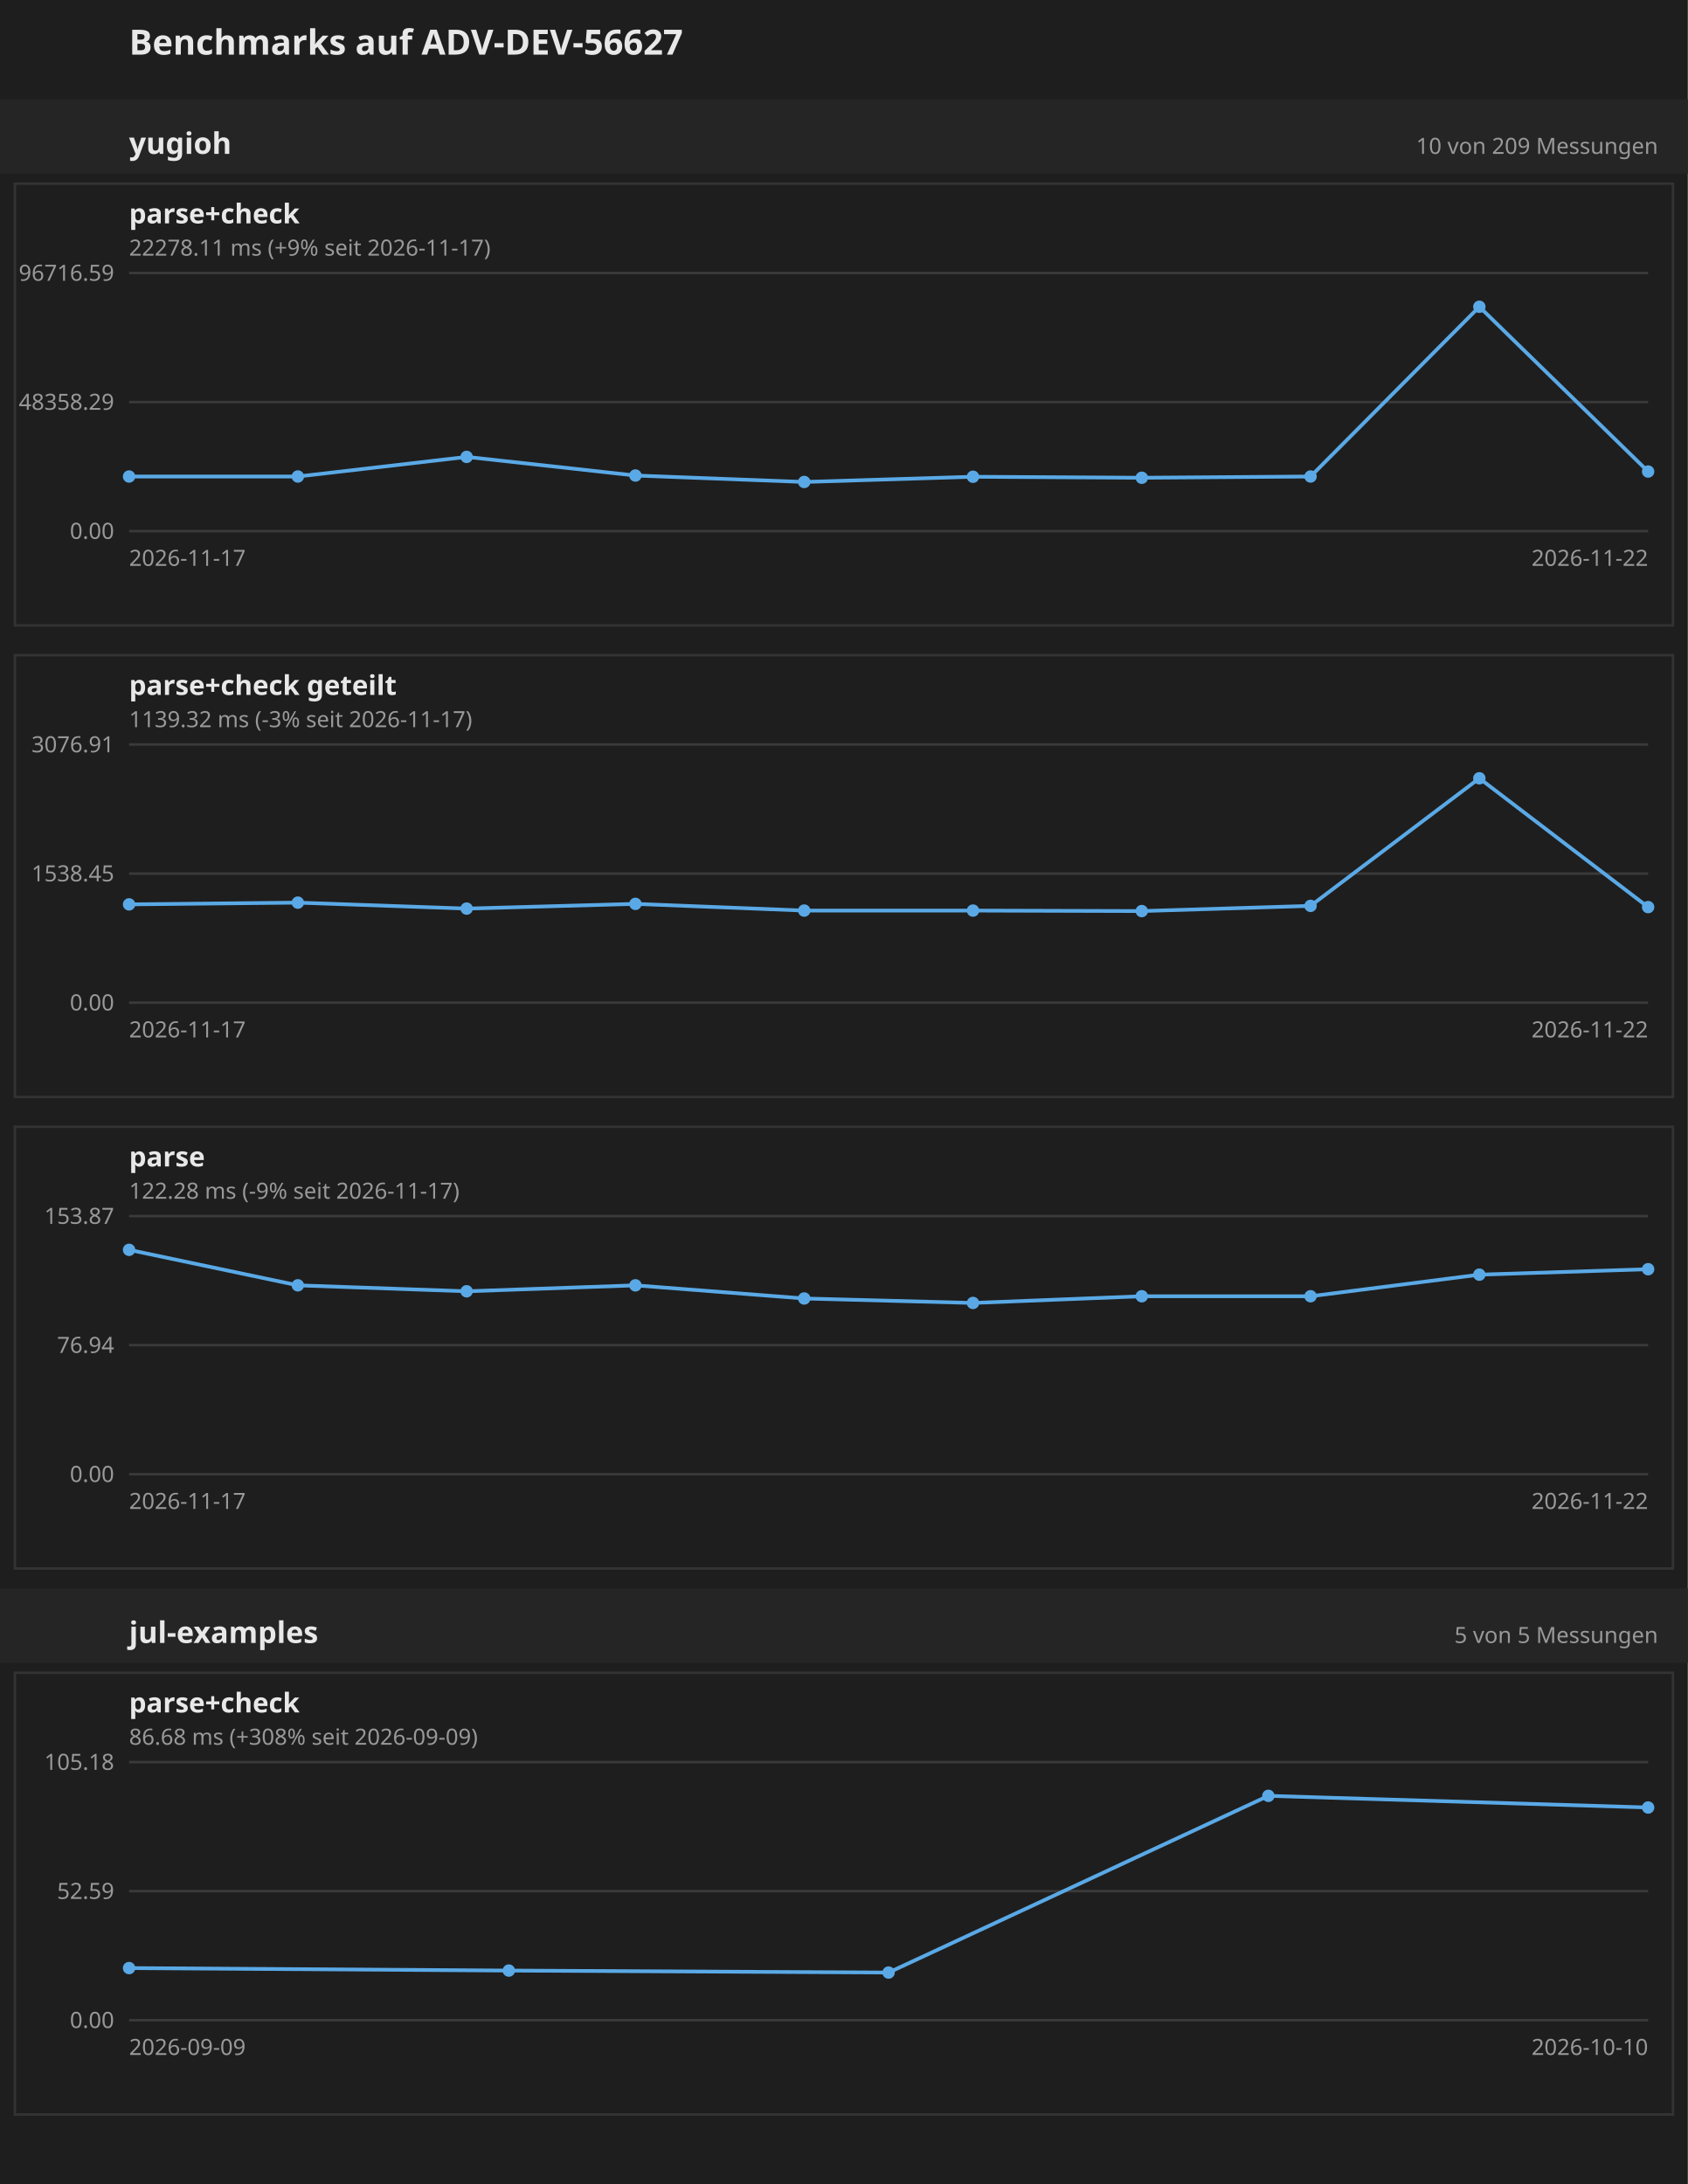
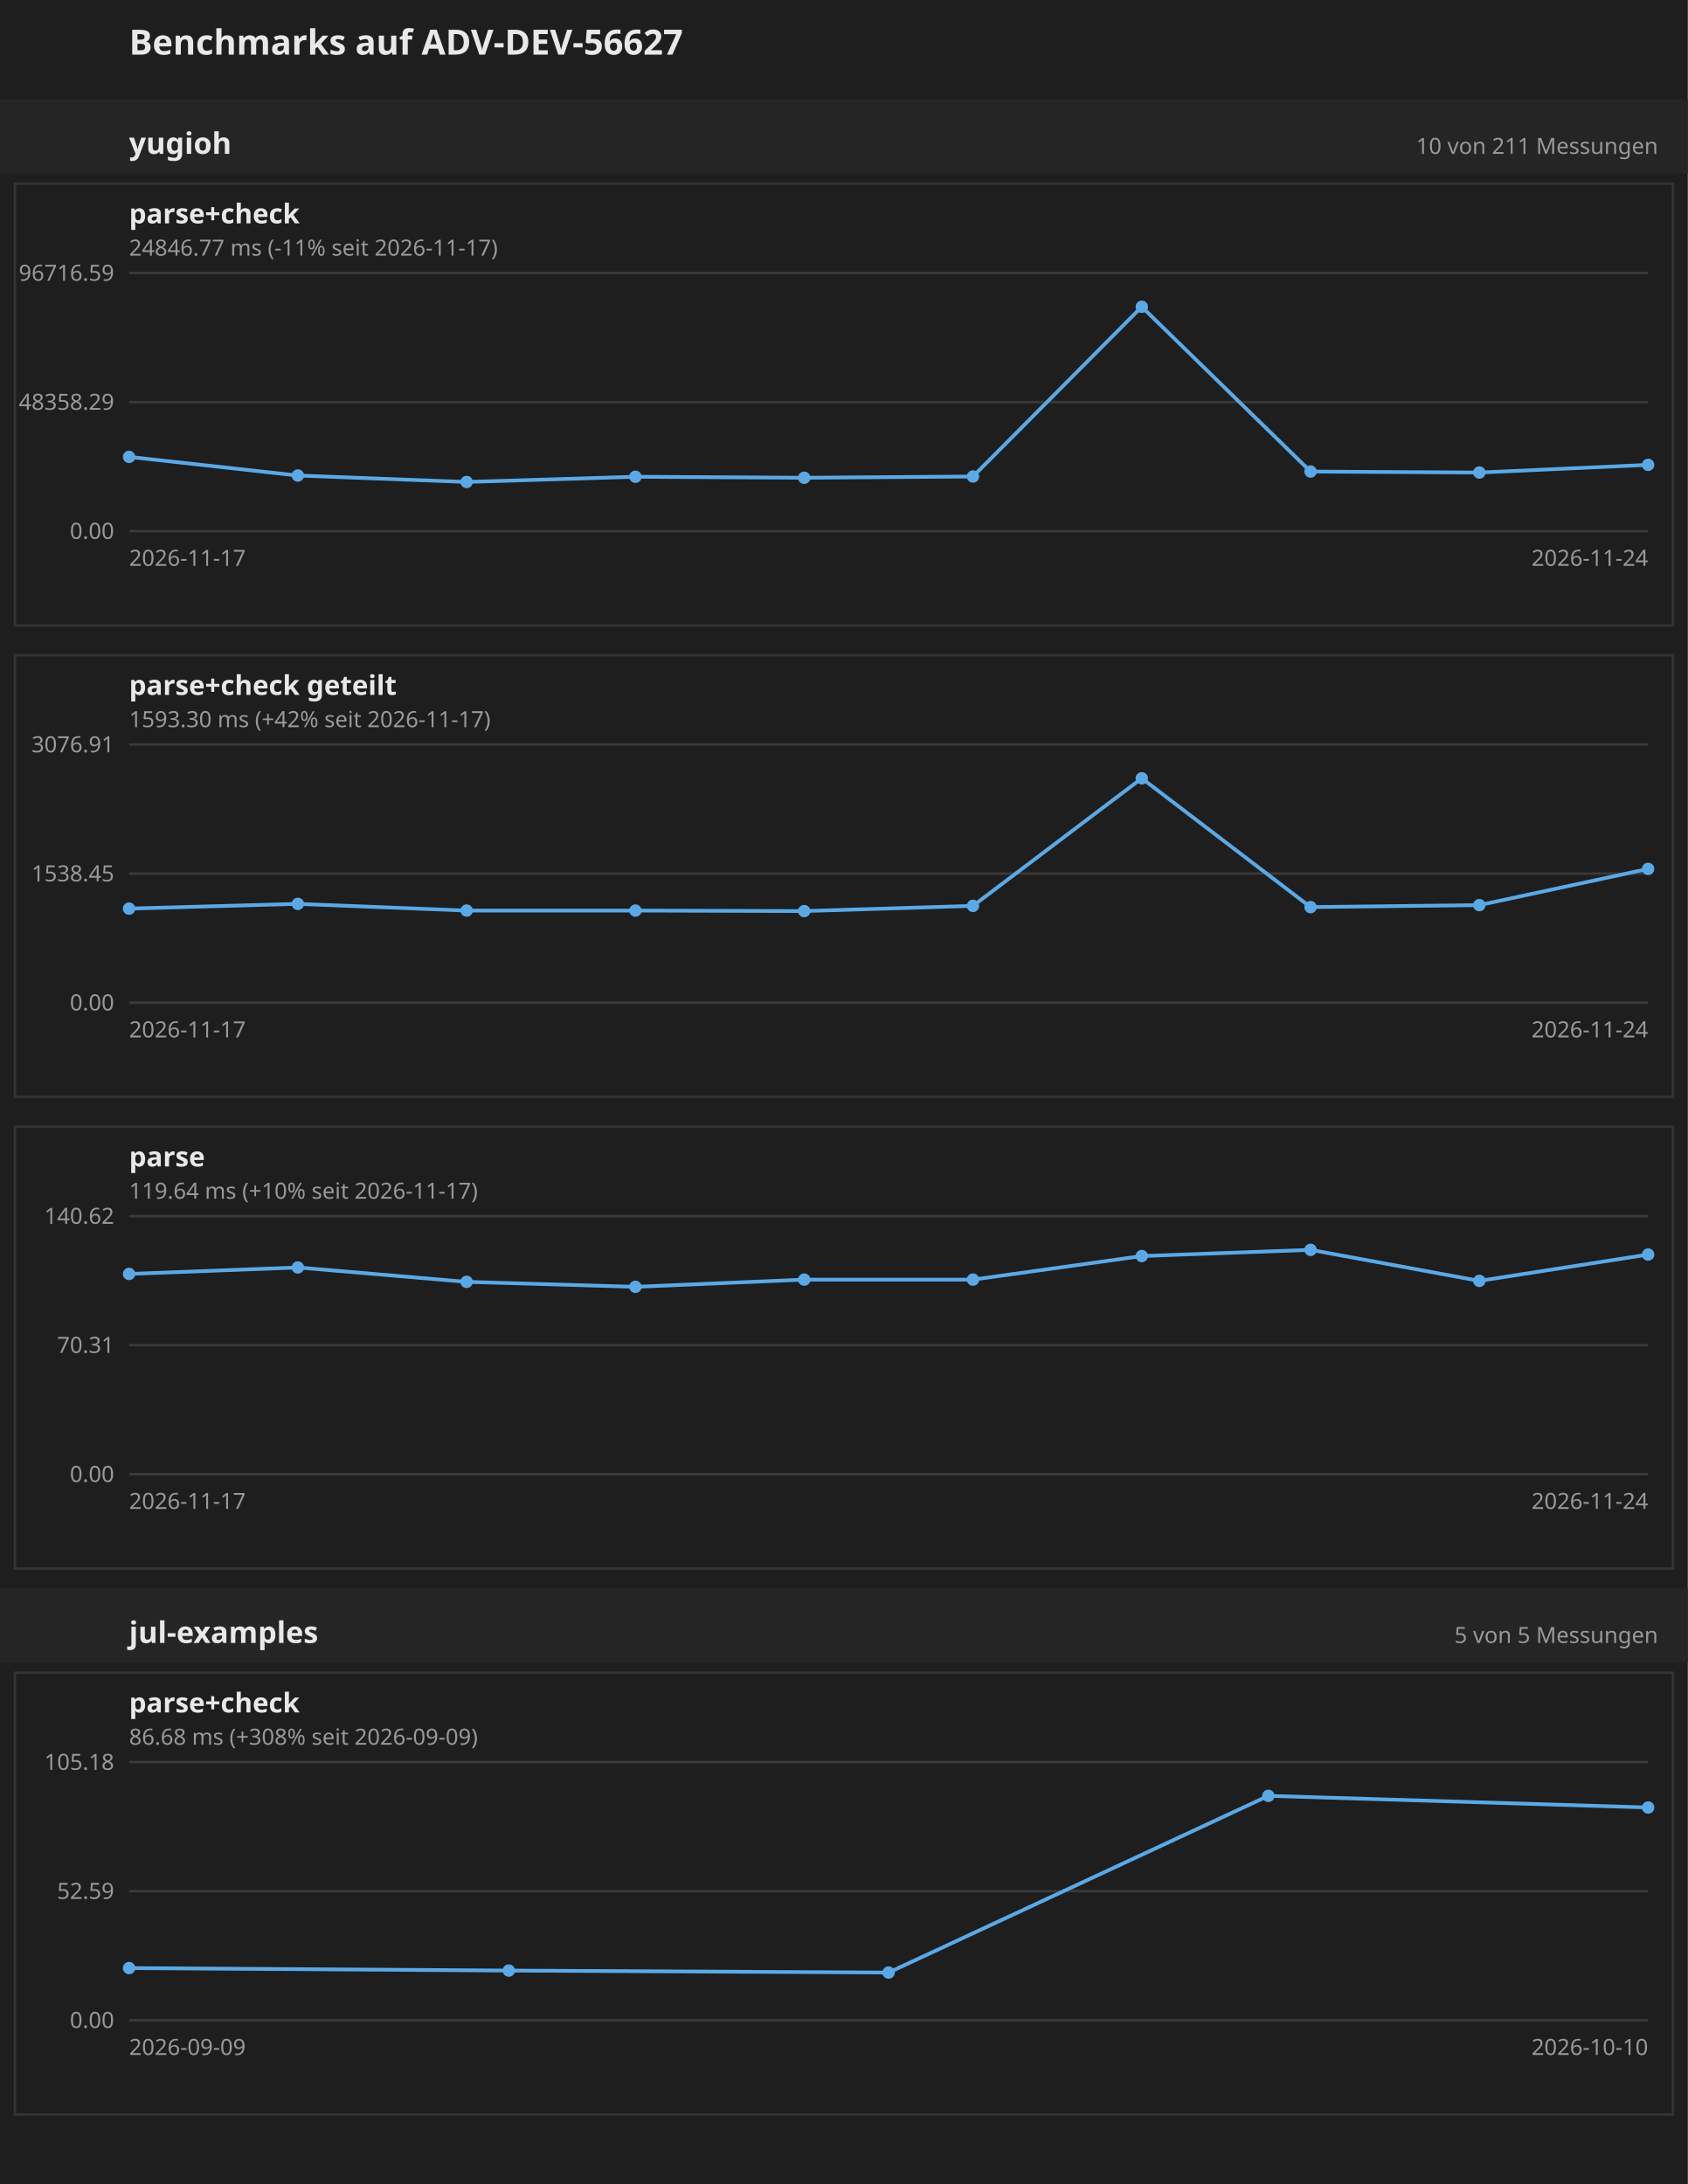
<svg xmlns="http://www.w3.org/2000/svg" width="680" height="880" font-family="sans-serif">
  <rect width="680" height="880" fill="#1e1e1e" />
  <text x="52" y="22" font-size="14" font-weight="bold" fill="#e8e8e8">Benchmarks auf ADV-DEV-56627</text>
  <g transform="translate(0 40)">
    <rect x="0" y="0" width="680" height="30" fill="#252525" />
    <text x="52" y="22" font-size="12" font-weight="bold" fill="#e8e8e8">yugioh</text>
-     <text x="668" y="22" text-anchor="end" font-size="9" fill="#999">10 von 209 Messungen</text>
+     <text x="668" y="22" text-anchor="end" font-size="9" fill="#999">10 von 211 Messungen</text>
    <g transform="translate(0 30)">
      <g transform="translate(0 0)">
        <rect x="6" y="4" width="668" height="178" fill="none" stroke="#333" />
        <text x="52" y="20" font-size="11" font-weight="bold" fill="#e8e8e8">parse+check</text>
-         <text x="52" y="33" font-size="9" fill="#999">22278.11 ms (+9% seit 2026-11-17)</text>
+         <text x="52" y="33" font-size="9" fill="#999">24846.77 ms (-11% seit 2026-11-17)</text>
        <line x1="52" y1="144.0" x2="664" y2="144.0" stroke="#3a3a3a" />
        <text x="46" y="144.0" text-anchor="end" dominant-baseline="middle" font-size="9" fill="#999">0.00</text>
        <line x1="52" y1="92.0" x2="664" y2="92.0" stroke="#3a3a3a" />
        <text x="46" y="92.0" text-anchor="end" dominant-baseline="middle" font-size="9" fill="#999">48358.29</text>
        <line x1="52" y1="40.0" x2="664" y2="40.0" stroke="#3a3a3a" />
        <text x="46" y="40.0" text-anchor="end" dominant-baseline="middle" font-size="9" fill="#999">96716.59</text>
        <text x="52" y="158" font-size="9" fill="#999">2026-11-17</text>
-         <text x="664" y="158" text-anchor="end" font-size="9" fill="#999">2026-11-22</text>
-         <polyline fill="none" stroke="#5aa9e6" stroke-width="1.5" points="52.0,122.0 120.0,122.0 188.0,114.1 256.0,121.6 324.0,124.2 392.0,122.1 460.0,122.5 528.0,122.0 596.0,53.6 664.0,120.0" />
-         <circle cx="52.0" cy="122.0" r="2.5" fill="#5aa9e6" />
-         <circle cx="120.0" cy="122.0" r="2.5" fill="#5aa9e6" />
-         <circle cx="188.0" cy="114.1" r="2.5" fill="#5aa9e6" />
-         <circle cx="256.0" cy="121.6" r="2.5" fill="#5aa9e6" />
-         <circle cx="324.0" cy="124.2" r="2.5" fill="#5aa9e6" />
-         <circle cx="392.0" cy="122.1" r="2.5" fill="#5aa9e6" />
-         <circle cx="460.0" cy="122.5" r="2.5" fill="#5aa9e6" />
-         <circle cx="528.0" cy="122.0" r="2.5" fill="#5aa9e6" />
-         <circle cx="596.0" cy="53.6" r="2.5" fill="#5aa9e6" />
-         <circle cx="664.0" cy="120.0" r="2.5" fill="#5aa9e6" />
+         <text x="664" y="158" text-anchor="end" font-size="9" fill="#999">2026-11-24</text>
+         <polyline fill="none" stroke="#5aa9e6" stroke-width="1.5" points="52.0,114.1 120.0,121.6 188.0,124.2 256.0,122.1 324.0,122.5 392.0,122.0 460.0,53.6 528.0,120.0 596.0,120.4 664.0,117.3" />
+         <circle cx="52.0" cy="114.1" r="2.5" fill="#5aa9e6" />
+         <circle cx="120.0" cy="121.6" r="2.5" fill="#5aa9e6" />
+         <circle cx="188.0" cy="124.2" r="2.5" fill="#5aa9e6" />
+         <circle cx="256.0" cy="122.1" r="2.5" fill="#5aa9e6" />
+         <circle cx="324.0" cy="122.5" r="2.5" fill="#5aa9e6" />
+         <circle cx="392.0" cy="122.0" r="2.5" fill="#5aa9e6" />
+         <circle cx="460.0" cy="53.6" r="2.5" fill="#5aa9e6" />
+         <circle cx="528.0" cy="120.0" r="2.5" fill="#5aa9e6" />
+         <circle cx="596.0" cy="120.4" r="2.5" fill="#5aa9e6" />
+         <circle cx="664.0" cy="117.3" r="2.5" fill="#5aa9e6" />
      </g>
      <g transform="translate(0 190)">
        <rect x="6" y="4" width="668" height="178" fill="none" stroke="#333" />
        <text x="52" y="20" font-size="11" font-weight="bold" fill="#e8e8e8">parse+check geteilt</text>
-         <text x="52" y="33" font-size="9" fill="#999">1139.32 ms (-3% seit 2026-11-17)</text>
+         <text x="52" y="33" font-size="9" fill="#999">1593.30 ms (+42% seit 2026-11-17)</text>
        <line x1="52" y1="144.0" x2="664" y2="144.0" stroke="#3a3a3a" />
        <text x="46" y="144.0" text-anchor="end" dominant-baseline="middle" font-size="9" fill="#999">0.00</text>
        <line x1="52" y1="92.0" x2="664" y2="92.0" stroke="#3a3a3a" />
        <text x="46" y="92.0" text-anchor="end" dominant-baseline="middle" font-size="9" fill="#999">1538.45</text>
        <line x1="52" y1="40.0" x2="664" y2="40.0" stroke="#3a3a3a" />
        <text x="46" y="40.0" text-anchor="end" dominant-baseline="middle" font-size="9" fill="#999">3076.91</text>
        <text x="52" y="158" font-size="9" fill="#999">2026-11-17</text>
-         <text x="664" y="158" text-anchor="end" font-size="9" fill="#999">2026-11-22</text>
-         <polyline fill="none" stroke="#5aa9e6" stroke-width="1.5" points="52.0,104.4 120.0,103.7 188.0,106.1 256.0,104.2 324.0,106.9 392.0,106.9 460.0,107.1 528.0,105.0 596.0,53.6 664.0,105.5" />
-         <circle cx="52.0" cy="104.4" r="2.5" fill="#5aa9e6" />
-         <circle cx="120.0" cy="103.7" r="2.5" fill="#5aa9e6" />
-         <circle cx="188.0" cy="106.1" r="2.5" fill="#5aa9e6" />
-         <circle cx="256.0" cy="104.2" r="2.5" fill="#5aa9e6" />
-         <circle cx="324.0" cy="106.9" r="2.5" fill="#5aa9e6" />
-         <circle cx="392.0" cy="106.9" r="2.5" fill="#5aa9e6" />
-         <circle cx="460.0" cy="107.1" r="2.5" fill="#5aa9e6" />
-         <circle cx="528.0" cy="105.0" r="2.5" fill="#5aa9e6" />
-         <circle cx="596.0" cy="53.6" r="2.5" fill="#5aa9e6" />
-         <circle cx="664.0" cy="105.5" r="2.5" fill="#5aa9e6" />
+         <text x="664" y="158" text-anchor="end" font-size="9" fill="#999">2026-11-24</text>
+         <polyline fill="none" stroke="#5aa9e6" stroke-width="1.5" points="52.0,106.1 120.0,104.2 188.0,106.9 256.0,106.9 324.0,107.1 392.0,105.0 460.0,53.6 528.0,105.5 596.0,104.7 664.0,90.1" />
+         <circle cx="52.0" cy="106.1" r="2.5" fill="#5aa9e6" />
+         <circle cx="120.0" cy="104.2" r="2.5" fill="#5aa9e6" />
+         <circle cx="188.0" cy="106.9" r="2.5" fill="#5aa9e6" />
+         <circle cx="256.0" cy="106.9" r="2.5" fill="#5aa9e6" />
+         <circle cx="324.0" cy="107.1" r="2.5" fill="#5aa9e6" />
+         <circle cx="392.0" cy="105.0" r="2.5" fill="#5aa9e6" />
+         <circle cx="460.0" cy="53.6" r="2.5" fill="#5aa9e6" />
+         <circle cx="528.0" cy="105.5" r="2.5" fill="#5aa9e6" />
+         <circle cx="596.0" cy="104.7" r="2.5" fill="#5aa9e6" />
+         <circle cx="664.0" cy="90.1" r="2.5" fill="#5aa9e6" />
      </g>
      <g transform="translate(0 380)">
        <rect x="6" y="4" width="668" height="178" fill="none" stroke="#333" />
        <text x="52" y="20" font-size="11" font-weight="bold" fill="#e8e8e8">parse</text>
-         <text x="52" y="33" font-size="9" fill="#999">122.28 ms (-9% seit 2026-11-17)</text>
+         <text x="52" y="33" font-size="9" fill="#999">119.64 ms (+10% seit 2026-11-17)</text>
        <line x1="52" y1="144.0" x2="664" y2="144.0" stroke="#3a3a3a" />
        <text x="46" y="144.0" text-anchor="end" dominant-baseline="middle" font-size="9" fill="#999">0.00</text>
        <line x1="52" y1="92.0" x2="664" y2="92.0" stroke="#3a3a3a" />
-         <text x="46" y="92.0" text-anchor="end" dominant-baseline="middle" font-size="9" fill="#999">76.94</text>
+         <text x="46" y="92.0" text-anchor="end" dominant-baseline="middle" font-size="9" fill="#999">70.31</text>
        <line x1="52" y1="40.0" x2="664" y2="40.0" stroke="#3a3a3a" />
-         <text x="46" y="40.0" text-anchor="end" dominant-baseline="middle" font-size="9" fill="#999">153.87</text>
+         <text x="46" y="40.0" text-anchor="end" dominant-baseline="middle" font-size="9" fill="#999">140.62</text>
        <text x="52" y="158" font-size="9" fill="#999">2026-11-17</text>
-         <text x="664" y="158" text-anchor="end" font-size="9" fill="#999">2026-11-22</text>
-         <polyline fill="none" stroke="#5aa9e6" stroke-width="1.5" points="52.0,53.6 120.0,67.9 188.0,70.3 256.0,67.9 324.0,73.2 392.0,75.0 460.0,72.3 528.0,72.3 596.0,63.6 664.0,61.4" />
-         <circle cx="52.0" cy="53.6" r="2.5" fill="#5aa9e6" />
-         <circle cx="120.0" cy="67.9" r="2.5" fill="#5aa9e6" />
-         <circle cx="188.0" cy="70.3" r="2.5" fill="#5aa9e6" />
-         <circle cx="256.0" cy="67.9" r="2.5" fill="#5aa9e6" />
-         <circle cx="324.0" cy="73.2" r="2.5" fill="#5aa9e6" />
-         <circle cx="392.0" cy="75.0" r="2.5" fill="#5aa9e6" />
-         <circle cx="460.0" cy="72.3" r="2.5" fill="#5aa9e6" />
-         <circle cx="528.0" cy="72.3" r="2.5" fill="#5aa9e6" />
-         <circle cx="596.0" cy="63.6" r="2.5" fill="#5aa9e6" />
-         <circle cx="664.0" cy="61.4" r="2.5" fill="#5aa9e6" />
+         <text x="664" y="158" text-anchor="end" font-size="9" fill="#999">2026-11-24</text>
+         <polyline fill="none" stroke="#5aa9e6" stroke-width="1.5" points="52.0,63.3 120.0,60.7 188.0,66.5 256.0,68.5 324.0,65.6 392.0,65.6 460.0,56.1 528.0,53.6 596.0,66.1 664.0,55.5" />
+         <circle cx="52.0" cy="63.3" r="2.5" fill="#5aa9e6" />
+         <circle cx="120.0" cy="60.7" r="2.5" fill="#5aa9e6" />
+         <circle cx="188.0" cy="66.5" r="2.5" fill="#5aa9e6" />
+         <circle cx="256.0" cy="68.5" r="2.5" fill="#5aa9e6" />
+         <circle cx="324.0" cy="65.6" r="2.5" fill="#5aa9e6" />
+         <circle cx="392.0" cy="65.6" r="2.5" fill="#5aa9e6" />
+         <circle cx="460.0" cy="56.1" r="2.5" fill="#5aa9e6" />
+         <circle cx="528.0" cy="53.6" r="2.5" fill="#5aa9e6" />
+         <circle cx="596.0" cy="66.1" r="2.5" fill="#5aa9e6" />
+         <circle cx="664.0" cy="55.5" r="2.5" fill="#5aa9e6" />
      </g>
    </g>
  </g>
  <g transform="translate(0 640)">
    <rect x="0" y="0" width="680" height="30" fill="#252525" />
    <text x="52" y="22" font-size="12" font-weight="bold" fill="#e8e8e8">jul-examples</text>
    <text x="668" y="22" text-anchor="end" font-size="9" fill="#999">5 von 5 Messungen</text>
    <g transform="translate(0 30)">
      <g transform="translate(0 0)">
        <rect x="6" y="4" width="668" height="178" fill="none" stroke="#333" />
        <text x="52" y="20" font-size="11" font-weight="bold" fill="#e8e8e8">parse+check</text>
        <text x="52" y="33" font-size="9" fill="#999">86.68 ms (+308% seit 2026-09-09)</text>
        <line x1="52" y1="144.0" x2="664" y2="144.0" stroke="#3a3a3a" />
        <text x="46" y="144.0" text-anchor="end" dominant-baseline="middle" font-size="9" fill="#999">0.00</text>
        <line x1="52" y1="92.0" x2="664" y2="92.0" stroke="#3a3a3a" />
        <text x="46" y="92.0" text-anchor="end" dominant-baseline="middle" font-size="9" fill="#999">52.59</text>
        <line x1="52" y1="40.0" x2="664" y2="40.0" stroke="#3a3a3a" />
        <text x="46" y="40.0" text-anchor="end" dominant-baseline="middle" font-size="9" fill="#999">105.18</text>
        <text x="52" y="158" font-size="9" fill="#999">2026-09-09</text>
        <text x="664" y="158" text-anchor="end" font-size="9" fill="#999">2026-10-10</text>
        <polyline fill="none" stroke="#5aa9e6" stroke-width="1.5" points="52.0,123.0 205.0,124.0 358.0,124.8 511.0,53.6 664.0,58.3" />
        <circle cx="52.0" cy="123.0" r="2.5" fill="#5aa9e6" />
        <circle cx="205.0" cy="124.0" r="2.5" fill="#5aa9e6" />
        <circle cx="358.0" cy="124.8" r="2.5" fill="#5aa9e6" />
        <circle cx="511.0" cy="53.6" r="2.5" fill="#5aa9e6" />
        <circle cx="664.0" cy="58.3" r="2.5" fill="#5aa9e6" />
      </g>
    </g>
  </g>
</svg>
